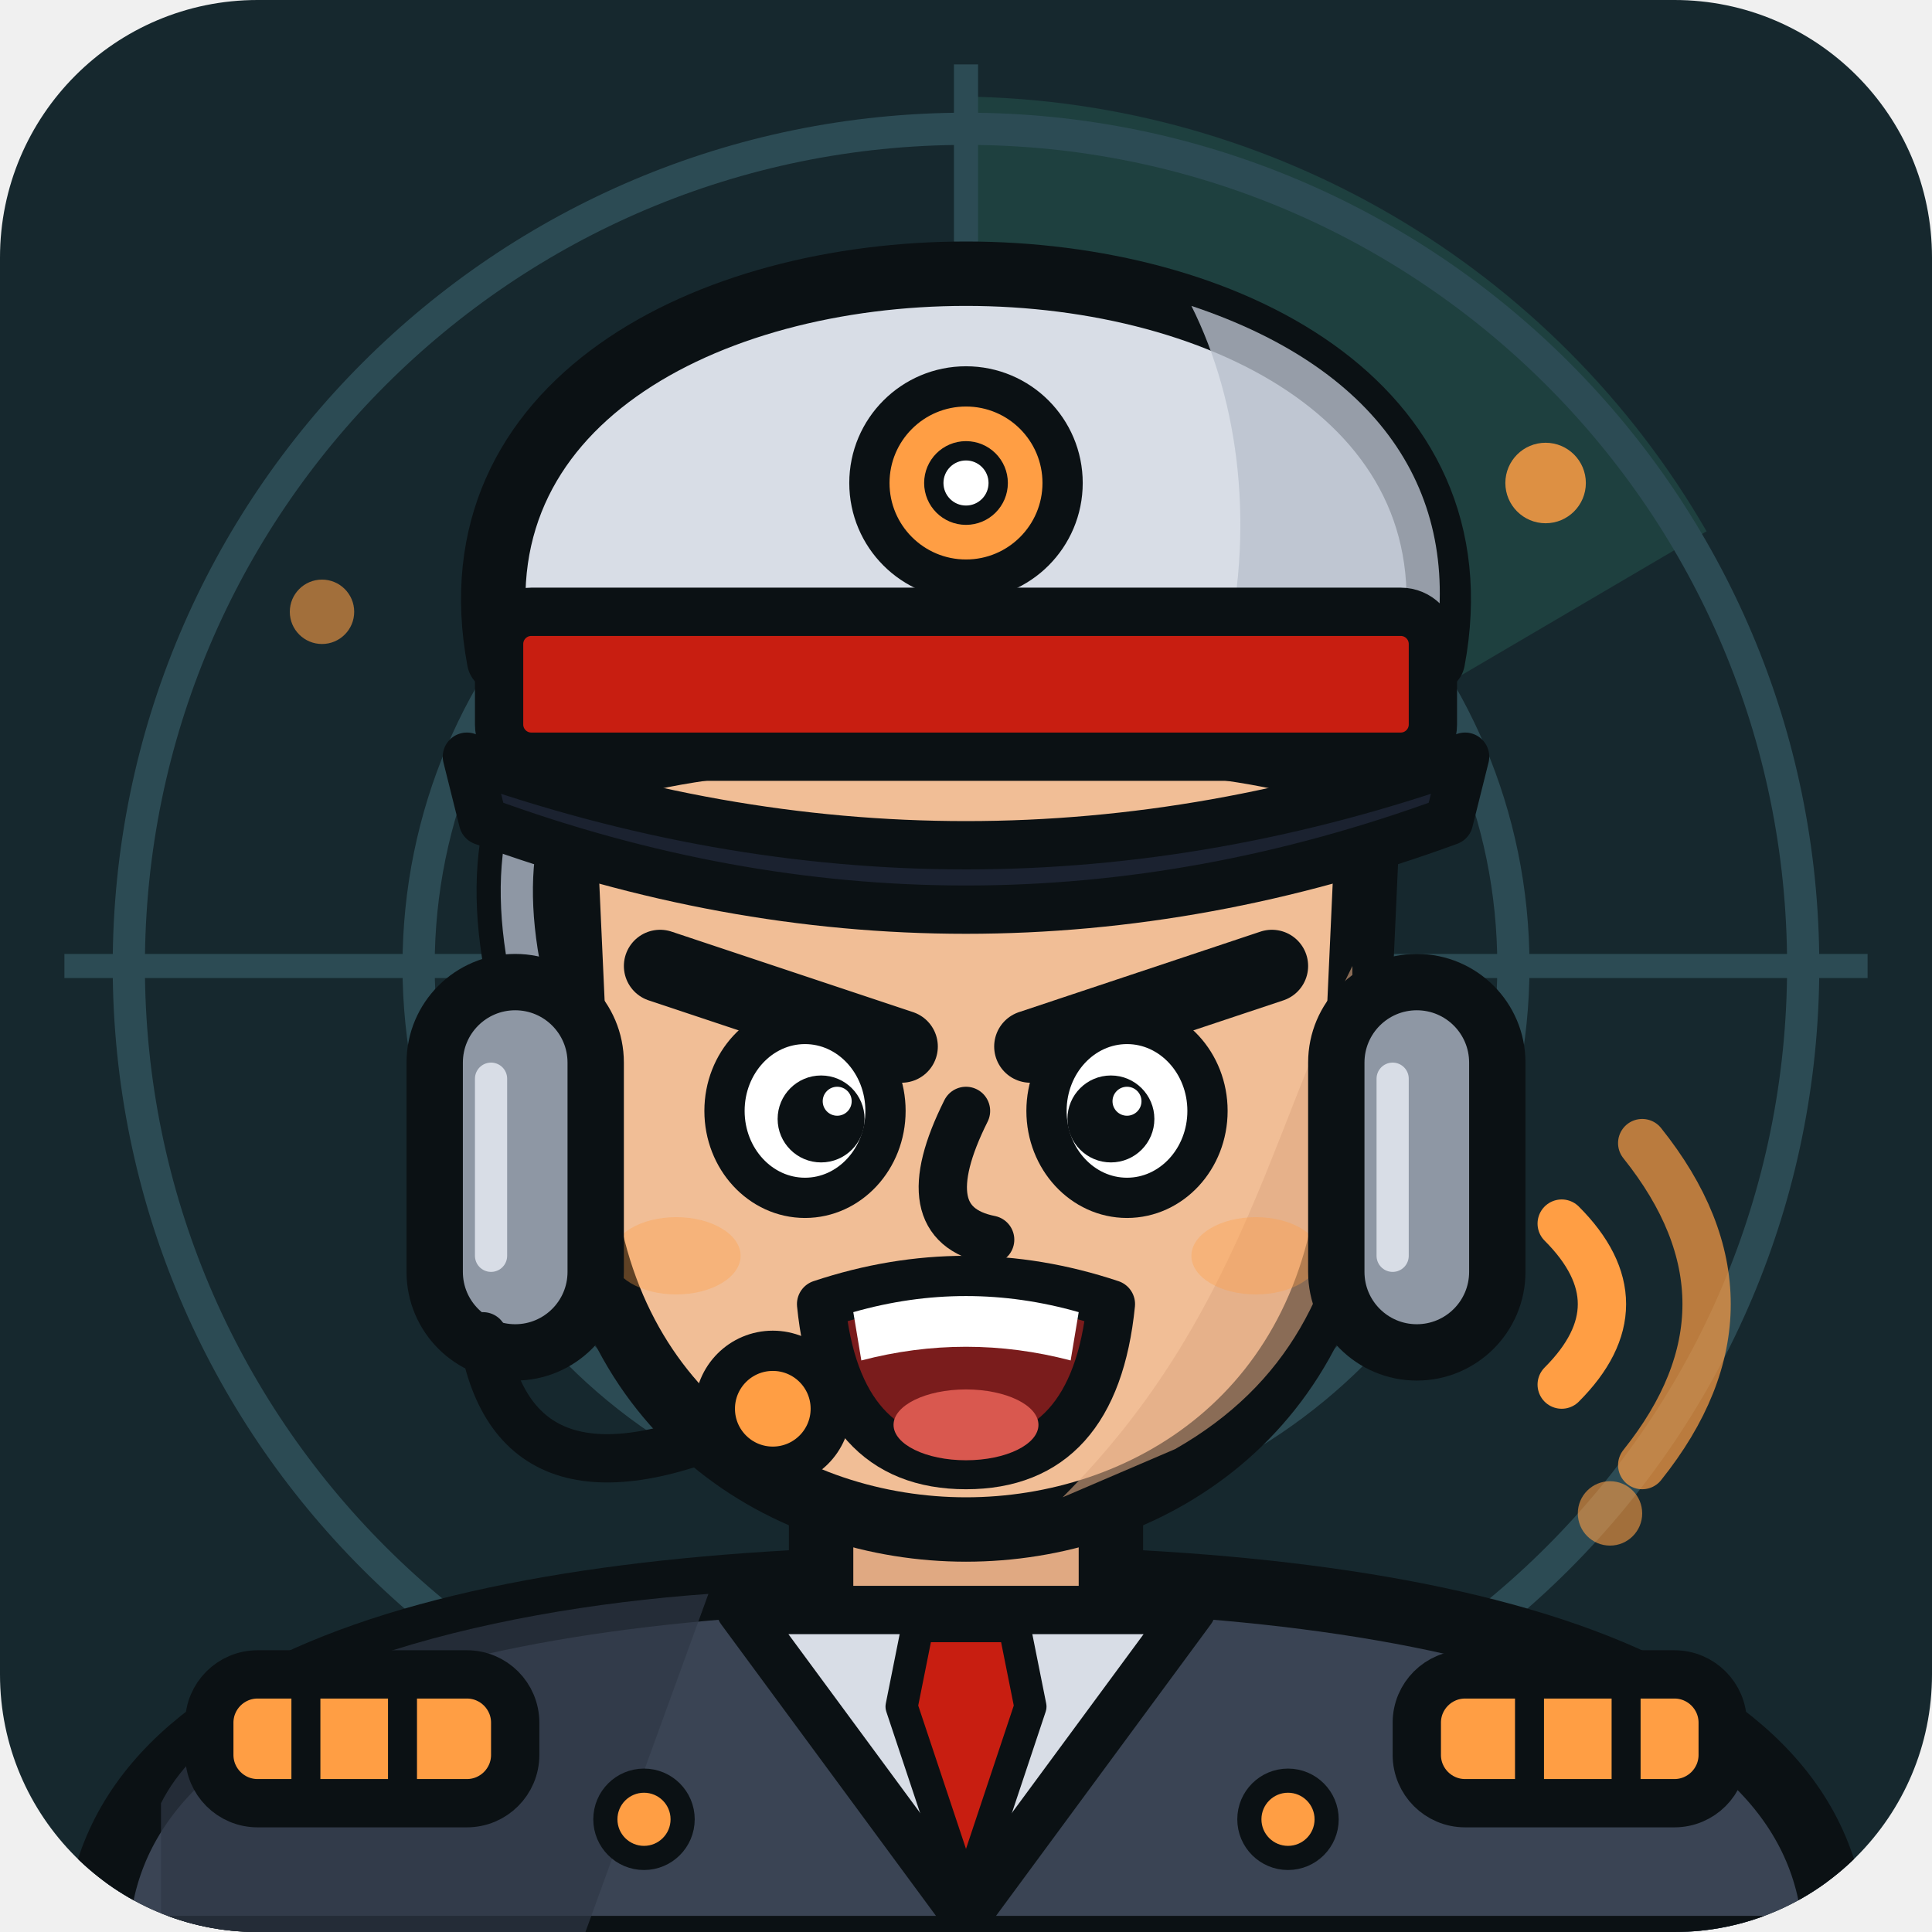
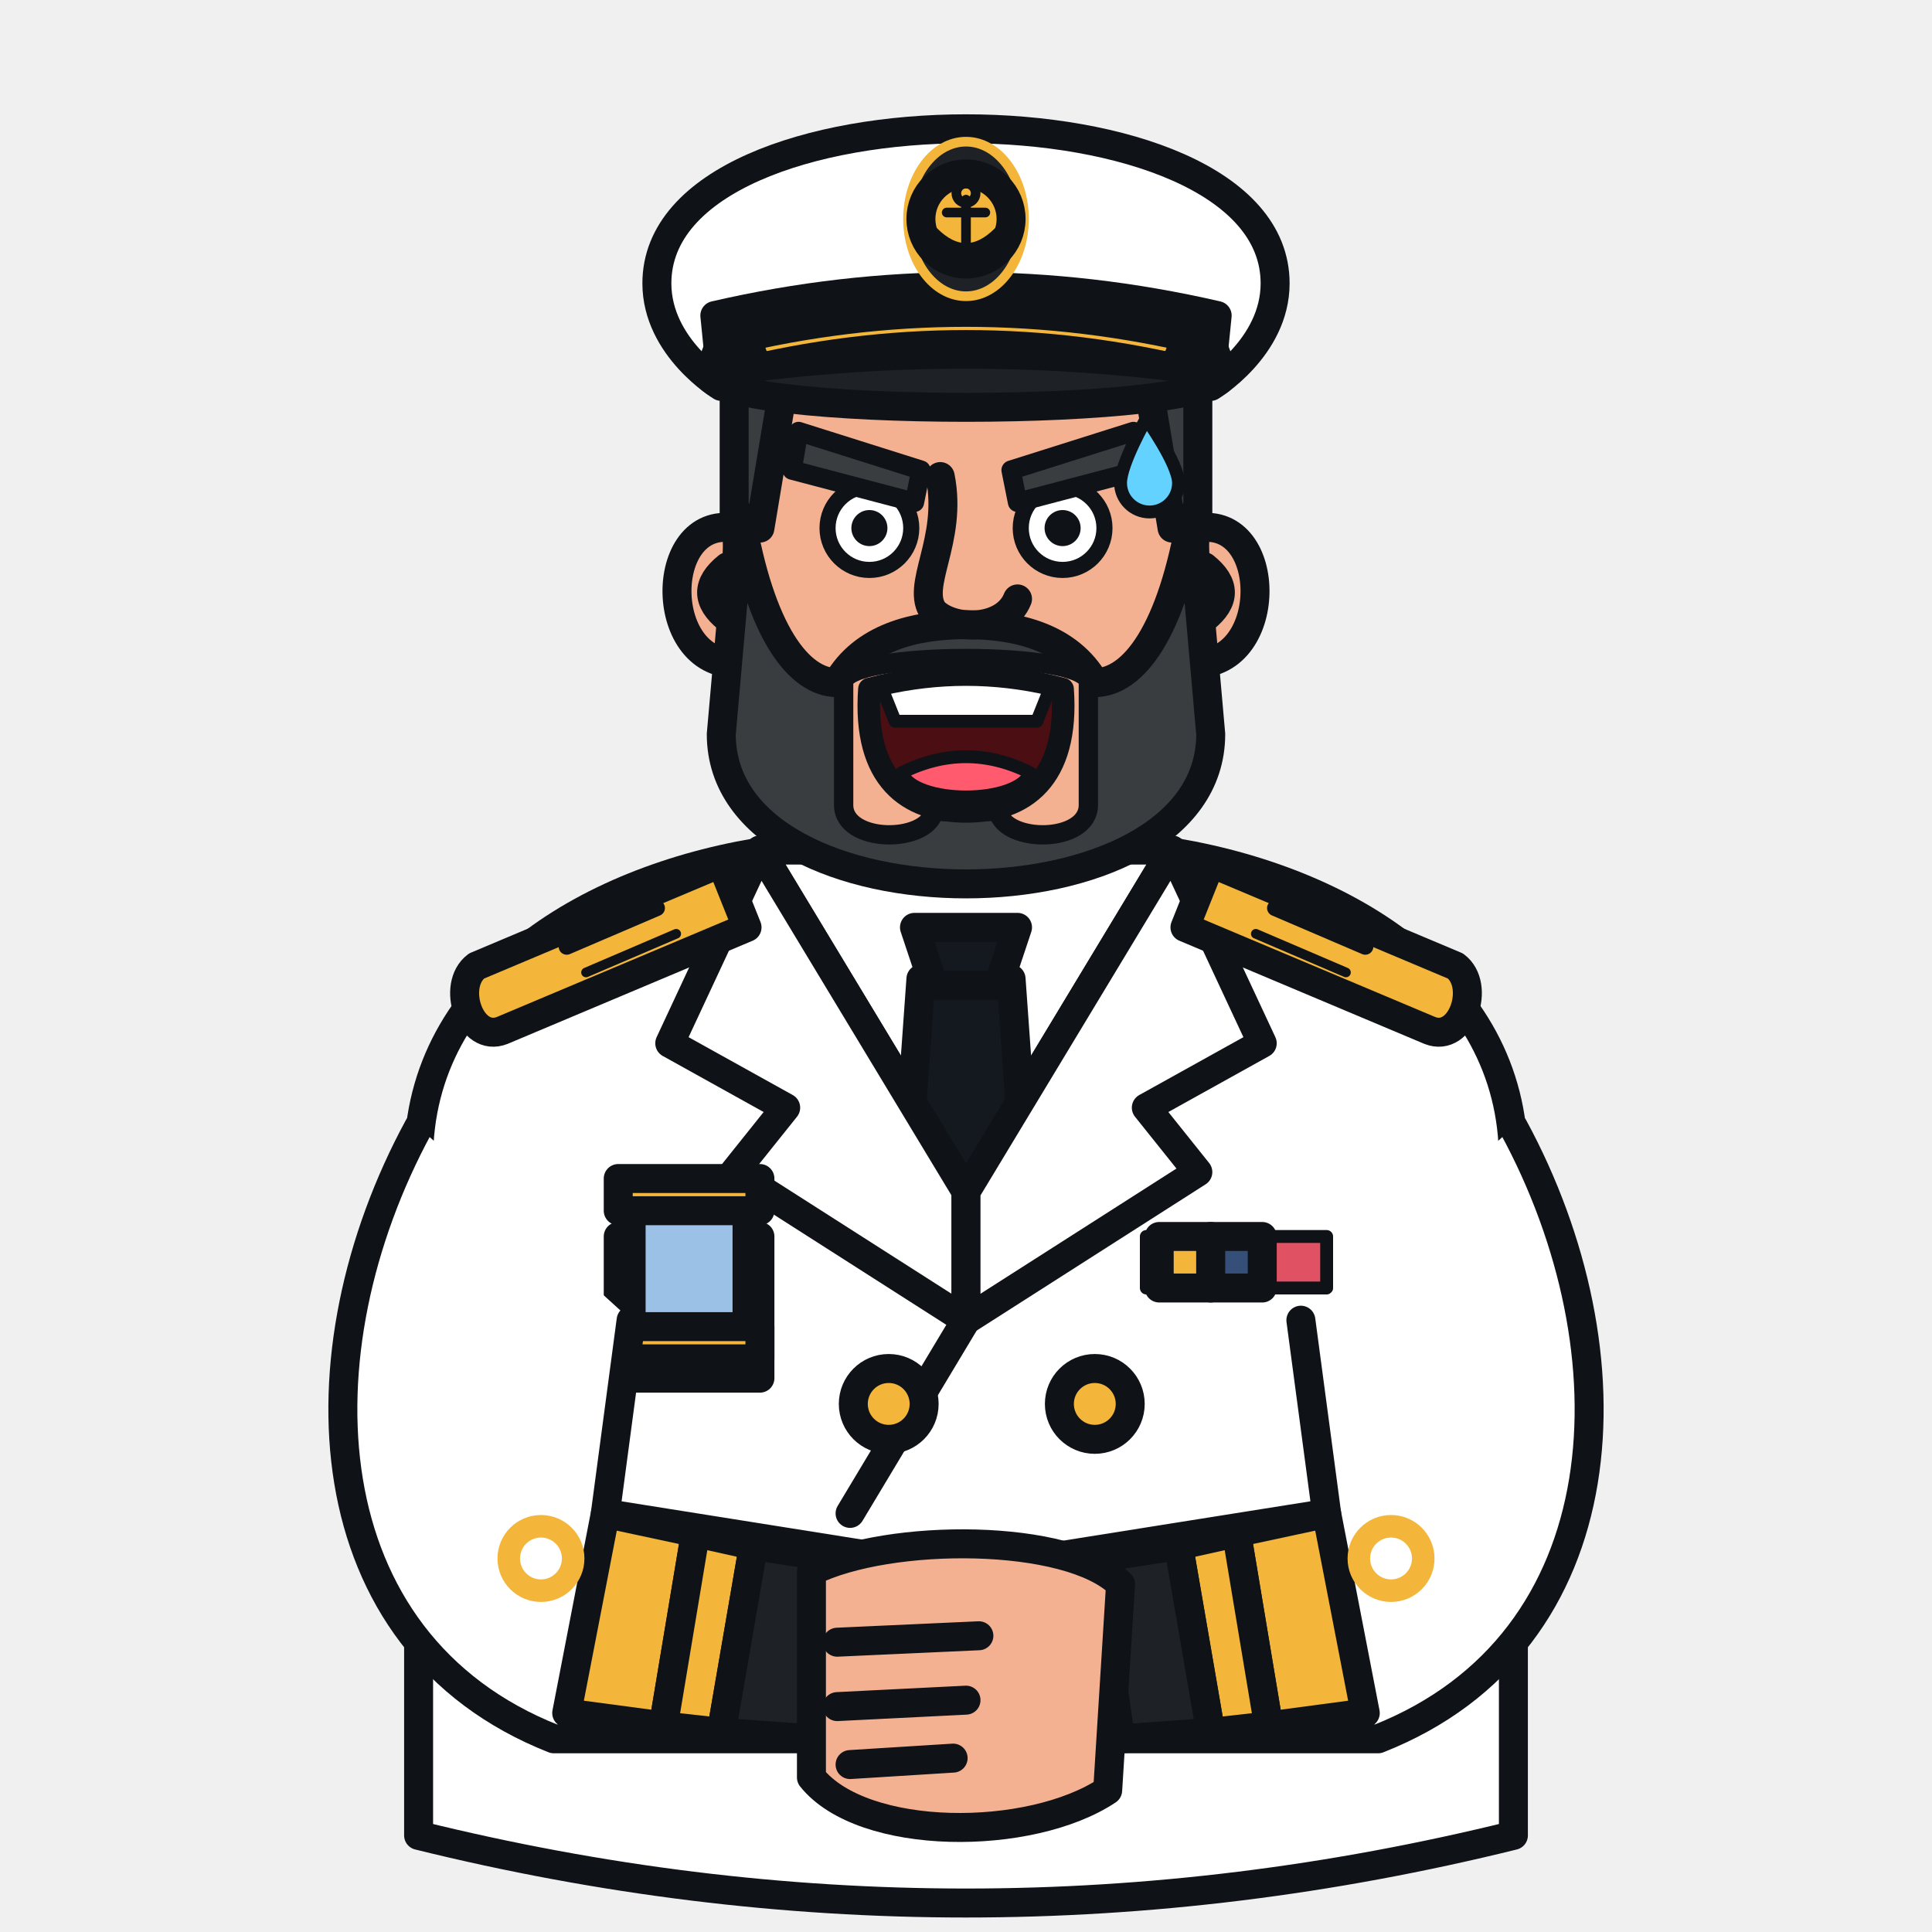
- <svg xmlns="http://www.w3.org/2000/svg" viewBox="0 0 120 120" width="120" height="120">
-   <defs>
-     <clipPath id="r">
-       <rect width="120" height="120" rx="16" />
-     </clipPath>
-   </defs>
-   <g clip-path="url(#r)">
-     <rect width="120" height="120" fill="#16282e" />
-     <path d="M60 60 L60 6 A54 54 0 0 1 106 33 Z" fill="#4fd1a5" opacity=".14" />
-     <circle cx="60" cy="60" r="52" fill="none" stroke="#2c4b54" stroke-width="2" />
-     <circle cx="60" cy="60" r="34" fill="none" stroke="#2c4b54" stroke-width="2" />
-     <circle cx="60" cy="60" r="16" fill="none" stroke="#2c4b54" stroke-width="1.5" />
-     <line x1="60" y1="4" x2="60" y2="116" stroke="#2c4b54" stroke-width="1.5" />
-     <line x1="4" y1="60" x2="116" y2="60" stroke="#2c4b54" stroke-width="1.5" />
-     <circle cx="96" cy="30" r="2.5" fill="#ff9e44" opacity=".85" />
-     <circle cx="20" cy="38" r="2" fill="#ff9e44" opacity=".6" />
-     <circle cx="100" cy="94" r="2" fill="#ff9e44" opacity=".6" />
-     <path d="M6 121 C6 104 30 98 60 98 C90 98 114 104 114 121 Z" fill="#3a4454" stroke="#0b1114" stroke-width="4" stroke-linejoin="round" />
-     <path d="M10 112 C14 104 30 100 44 99 L36 121 L10 121 Z" fill="#2f3846" opacity=".7" />
-     <path d="M51 90 L51 101 Q60 105 69 101 L69 90 Z" fill="#e0a982" stroke="#0b1114" stroke-width="4" stroke-linejoin="round" />
-     <polygon points="46,100 60,119 74,100" fill="#d8dde6" stroke="#0b1114" stroke-width="3" stroke-linejoin="round" />
-     <polygon points="57,101 63,101 64,106 60,118 56,106" fill="#c81e11" stroke="#0b1114" stroke-width="2" stroke-linejoin="round" />
-     <circle cx="40" cy="113" r="2.4" fill="#ff9e44" stroke="#0b1114" stroke-width="1.5" />
-     <circle cx="80" cy="113" r="2.4" fill="#ff9e44" stroke="#0b1114" stroke-width="1.5" />
-     <rect x="13" y="104" width="19" height="8" rx="3" fill="#ff9e44" stroke="#0b1114" stroke-width="3" />
-     <rect x="88" y="104" width="19" height="8" rx="3" fill="#ff9e44" stroke="#0b1114" stroke-width="3" />
-     <line x1="19" y1="105" x2="19" y2="111" stroke="#0b1114" stroke-width="1.8" />
-     <line x1="25" y1="105" x2="25" y2="111" stroke="#0b1114" stroke-width="1.8" />
-     <line x1="95" y1="105" x2="95" y2="111" stroke="#0b1114" stroke-width="1.8" />
-     <line x1="101" y1="105" x2="101" y2="111" stroke="#0b1114" stroke-width="1.8" />
-     <circle cx="35" cy="72" r="5.5" fill="#e0a982" stroke="#0b1114" stroke-width="3" />
-     <circle cx="85" cy="72" r="5.5" fill="#e0a982" stroke="#0b1114" stroke-width="3" />
-     <path d="M35 50 C35 44 85 44 85 50 L84 72 C83 88 71 95 60 95 C49 95 37 88 36 72 Z" fill="#f1be96" stroke="#0b1114" stroke-width="4" stroke-linejoin="round" />
-     <path d="M73 90 C80 86 83 80 84 72 L84 60 C79 70 77 82 66 93 Z" fill="#e0a982" opacity=".6" />
-     <ellipse cx="42" cy="78" rx="4" ry="2.4" fill="#ff9e44" opacity=".35" />
-     <ellipse cx="78" cy="78" rx="4" ry="2.4" fill="#ff9e44" opacity=".35" />
-     <path d="M33 62 Q30 50 37 44" fill="none" stroke="#0b1114" stroke-width="5" stroke-linecap="round" />
-     <path d="M33 62 Q30 50 37 44" fill="none" stroke="#8e97a4" stroke-width="2" stroke-linecap="round" />
-     <rect x="27" y="61" width="10" height="23" rx="5" fill="#8e97a4" stroke="#0b1114" stroke-width="3.5" />
-     <rect x="83" y="61" width="10" height="23" rx="5" fill="#8e97a4" stroke="#0b1114" stroke-width="3.5" />
-     <line x1="30.5" y1="67" x2="30.5" y2="78" stroke="#d8dde6" stroke-width="2" stroke-linecap="round" />
-     <line x1="86.5" y1="67" x2="86.5" y2="78" stroke="#d8dde6" stroke-width="2" stroke-linecap="round" />
-     <path d="M30 83 Q32 95 47 88" fill="none" stroke="#0b1114" stroke-width="3" stroke-linecap="round" />
-     <circle cx="48" cy="87.5" r="3.6" fill="#ff9e44" stroke="#0b1114" stroke-width="2.5" />
-     <path d="M41 60 L56 65" stroke="#0b1114" stroke-width="4.5" stroke-linecap="round" />
-     <path d="M79 60 L64 65" stroke="#0b1114" stroke-width="4.5" stroke-linecap="round" />
-     <ellipse cx="50" cy="69" rx="5" ry="5.4" fill="#fff" stroke="#0b1114" stroke-width="2.5" />
-     <ellipse cx="70" cy="69" rx="5" ry="5.4" fill="#fff" stroke="#0b1114" stroke-width="2.5" />
-     <circle cx="51" cy="69.5" r="2.7" fill="#0b1114" />
-     <circle cx="69" cy="69.5" r="2.7" fill="#0b1114" />
-     <circle cx="52" cy="68.4" r=".9" fill="#fff" />
-     <circle cx="70" cy="68.4" r=".9" fill="#fff" />
-     <path d="M60 69 Q56.5 76 61.5 77" fill="none" stroke="#0b1114" stroke-width="3" stroke-linecap="round" stroke-linejoin="round" />
-     <path d="M51 81 Q60 78 69 81 Q68 91 60 91 Q52 91 51 81 Z" fill="#7a1c1c" stroke="#0b1114" stroke-width="3" stroke-linejoin="round" />
-     <path d="M53 81.5 Q60 79.5 67 81.5 L66.5 84.5 Q60 82.8 53.5 84.5 Z" fill="#fff" />
-     <ellipse cx="60" cy="88.5" rx="4.5" ry="2.2" fill="#d9584f" />
-     <path d="M97 76 Q102 81 97 86" fill="none" stroke="#ff9e44" stroke-width="3" stroke-linecap="round" />
-     <path d="M102 71 Q110 81 102 91" fill="none" stroke="#ff9e44" stroke-width="3" stroke-linecap="round" opacity=".7" />
-     <path d="M31 41 C28 25 44 17 60 17 C76 17 92 25 89 41 Z" fill="#d8dde6" stroke="#0b1114" stroke-width="4" stroke-linejoin="round" />
-     <path d="M74 19 C86 23 91 31 89 41 L76 41 C78 33 77 25 74 19 Z" fill="#b9c1cd" opacity=".8" />
-     <rect x="31" y="38" width="58" height="9" rx="2" fill="#c81e11" stroke="#0b1114" stroke-width="3" />
-     <path d="M29 47 Q60 58 91 47 L90 51 Q60 62 30 51 Z" fill="#1b2230" stroke="#0b1114" stroke-width="3" stroke-linejoin="round" />
-     <circle cx="60" cy="30" r="6" fill="#ff9e44" stroke="#0b1114" stroke-width="2.5" />
-     <circle cx="60" cy="30" r="2" fill="#fff" stroke="#0b1114" stroke-width="1.2" />
+ <svg xmlns="http://www.w3.org/2000/svg" viewBox="0 0 300 300" width="300" height="300">
+   <g stroke="#0f1318" stroke-width="4.5" stroke-linejoin="round" stroke-linecap="round">
+     <path d="M 65 285 L 65 180 C 65 152, 92 136, 120 132 L 180 132 C 208 136, 235 152, 235 180 L 235 285 Q 150 306 65 285 Z" fill="#ffffff" />
+     <polygon points="118,132 150,185 182,132" fill="#ffffff" />
+     <polygon points="143,152 157,152 159,180 150,192 141,180" fill="#14181f" />
+     <polygon points="142,144 158,144 155,153 145,153" fill="#14181f" />
+     <path d="M 118 132 L 104 162 L 122 172 L 114 182 L 150 205 L 150 185 Z" fill="#ffffff" />
+     <path d="M 182 132 L 196 162 L 178 172 L 186 182 L 150 205 L 150 185 Z" fill="#ffffff" />
+     <line x1="150" y1="205" x2="132" y2="235" />
+     <circle cx="138" cy="218" r="5.5" fill="#f3b63a" />
+     <circle cx="170" cy="218" r="5.5" fill="#f3b63a" />
+     <rect x="96" y="192" width="22" height="22" fill="#2c4163" />
+     <rect x="98" y="186" width="18" height="22" fill="#9bc2e6" />
+     <rect x="96" y="183" width="22" height="5" fill="#f3b63a" />
+     <rect x="96" y="206" width="22" height="5" fill="#f3b63a" />
+     <rect x="178" y="192" width="28" height="8" fill="#e05263" stroke="#0f1318" stroke-width="2" />
+     <rect x="180" y="192" width="8" height="8" fill="#f3b63a" />
+     <rect x="188" y="192" width="8" height="8" fill="#364f78" />
+     <path d="M 74 150 L 112 134 L 116 144 L 78 160 C 73 162, 70 153, 74 150 Z" fill="#f3b63a" />
+     <line x1="88" y1="147" x2="102" y2="141" stroke="#0f1318" stroke-width="2.5" />
+     <line x1="91" y1="151" x2="105" y2="145" stroke="#0f1318" stroke-width="1.5" />
+     <path d="M 226 150 L 188 134 L 184 144 L 222 160 C 227 162, 230 153, 226 150 Z" fill="#f3b63a" />
+     <line x1="212" y1="147" x2="198" y2="141" stroke="#0f1318" stroke-width="2.5" />
+     <line x1="209" y1="151" x2="195" y2="145" stroke="#0f1318" stroke-width="1.5" />
+     <path d="M 65 175 C 46 210, 48 255, 86 270 L 138 270 L 138 242 L 94 235 L 98 205" fill="#ffffff" />
+     <polygon points="94,235 108,238 103,268 88,266" fill="#f3b63a" />
+     <polygon points="108,238 117,240 112,269 103,268" fill="#f3b63a" />
+     <polygon points="117,240 130,242 126,270 112,269" fill="#1e2226" />
+     <circle cx="84" cy="242" r="5" fill="none" stroke="#f3b63a" stroke-width="3.5" />
+     <path d="M 235 175 C 254 210, 252 255, 214 270 L 162 270 L 162 242 L 206 235 L 202 205" fill="#ffffff" />
+     <polygon points="206,235 192,238 197,268 212,266" fill="#f3b63a" />
+     <polygon points="192,238 183,240 188,269 197,268" fill="#f3b63a" />
+     <polygon points="183,240 170,242 174,270 188,269" fill="#1e2226" />
+     <circle cx="216" cy="242" r="5" fill="none" stroke="#f3b63a" stroke-width="3.5" />
+     <path d="M 126 244 C 138 238, 166 238, 174 246 L 172 278 C 160 286, 134 286, 126 276 Z" fill="#f4b192" />
+     <line x1="130" y1="255" x2="152" y2="254" />
+     <line x1="130" y1="265" x2="150" y2="264" />
+     <line x1="132" y1="274" x2="148" y2="273" />
+     <path d="M 114 82 C 102 80, 102 104, 115 103" fill="#f4b192" />
+     <path d="M 113 88 Q 108 92 113 96" fill="none" />
+     <path d="M 186 82 C 198 80, 198 104, 185 103" fill="#f4b192" />
+     <path d="M 187 88 Q 192 92 187 96" fill="none" />
+     <path d="M 114 58 L 186 58 L 185 112 C 185 138, 115 138, 115 112 Z" fill="#f4b192" />
+     <path d="M 114 58 L 122 58 L 118 82 L 114 82 Z" fill="#3a3d40" />
+     <path d="M 186 58 L 178 58 L 182 82 L 186 82 Z" fill="#3a3d40" />
+     <path d="M 115 80 C 118 98, 124 106, 130 106 C 134 99, 142 97, 150 97 C 158 97, 166 99, 170 106 C 176 106, 182 98, 185 80 L 188 114 C 188 145, 112 145, 112 114 Z" fill="#3a3d40" />
+     <path d="M 131 106 C 131 101, 169 101, 169 106 L 169 125 C 169 131, 156 131, 155 126 L 145 126 C 144 131, 131 131, 131 125 Z" fill="#f4b192" stroke-width="3" />
+     <path d="M 135 107 Q 150 103 165 107 C 166 121, 159 126, 150 126 C 141 126, 134 121, 135 107 Z" fill="#4a0e13" stroke="#0f1318" stroke-width="3.5" />
+     <path d="M 137 107 Q 150 104 163 107 L 161 112 L 139 112 Z" fill="#ffffff" stroke="#0f1318" stroke-width="2" />
+     <path d="M 140 120 Q 150 115 160 120 C 158 125, 142 125, 140 120 Z" fill="#ff5a6e" stroke="#0f1318" stroke-width="2" />
+     <path d="M 146 74 C 148 84, 142 91, 145 95 C 148 98, 156 98, 158 93" fill="none" />
+     <circle cx="135" cy="82" r="6.5" fill="#ffffff" stroke-width="2.5" />
+     <circle cx="135" cy="82" r="2.8" fill="#0f1318" stroke="none" />
+     <circle cx="165" cy="82" r="6.5" fill="#ffffff" stroke-width="2.5" />
+     <circle cx="165" cy="82" r="2.8" fill="#0f1318" stroke="none" />
+     <path d="M 124 67 L 143 73 L 142 78 L 123 73 Z" fill="#3a3d40" stroke-width="3" />
+     <path d="M 176 67 L 157 73 L 158 78 L 177 73 Z" fill="#3a3d40" stroke-width="3" />
+     <path d="M 178 65 C 178 65, 183 72, 183 75 A 4.5 4.5 0 1 1 174 75 C 174 72, 178 65, 178 65 Z" fill="#63d2ff" stroke-width="2" />
+     <path d="M 102 44 C 102 12, 198 12, 198 44 C 198 54, 188 60, 188 60 L 112 60 C 112 60, 102 54, 102 44 Z" fill="#ffffff" />
+     <path d="M 111 49 Q 150 40 189 49 L 188 59 L 112 59 Z" fill="#1e2226" />
+     <path d="M 113 53 Q 150 44 187 53 L 186 58 Q 150 49 114 58 Z" fill="#f3b63a" />
+     <circle cx="114" cy="56" r="3" fill="#f3b63a" />
+     <circle cx="186" cy="56" r="3" fill="#f3b63a" />
+     <path d="M 110 58 Q 150 52 190 58 C 190 65, 110 65, 110 58 Z" fill="#1e2226" />
+     <ellipse cx="150" cy="34" rx="9" ry="12" fill="#1e2226" stroke="#f3b63a" stroke-width="1.5" />
+     <circle cx="150" cy="34" r="7" fill="#f3b63a" />
+     <circle cx="150" cy="30" r="1.5" fill="none" stroke-width="1.5" />
+     <line x1="150" y1="31" x2="150" y2="39" stroke-width="1.5" />
+     <line x1="147" y1="33" x2="153" y2="33" stroke-width="1.5" />
+     <path d="M 145 36 Q 150 41 155 36" fill="none" stroke-width="1.5" />
  </g>
</svg>
